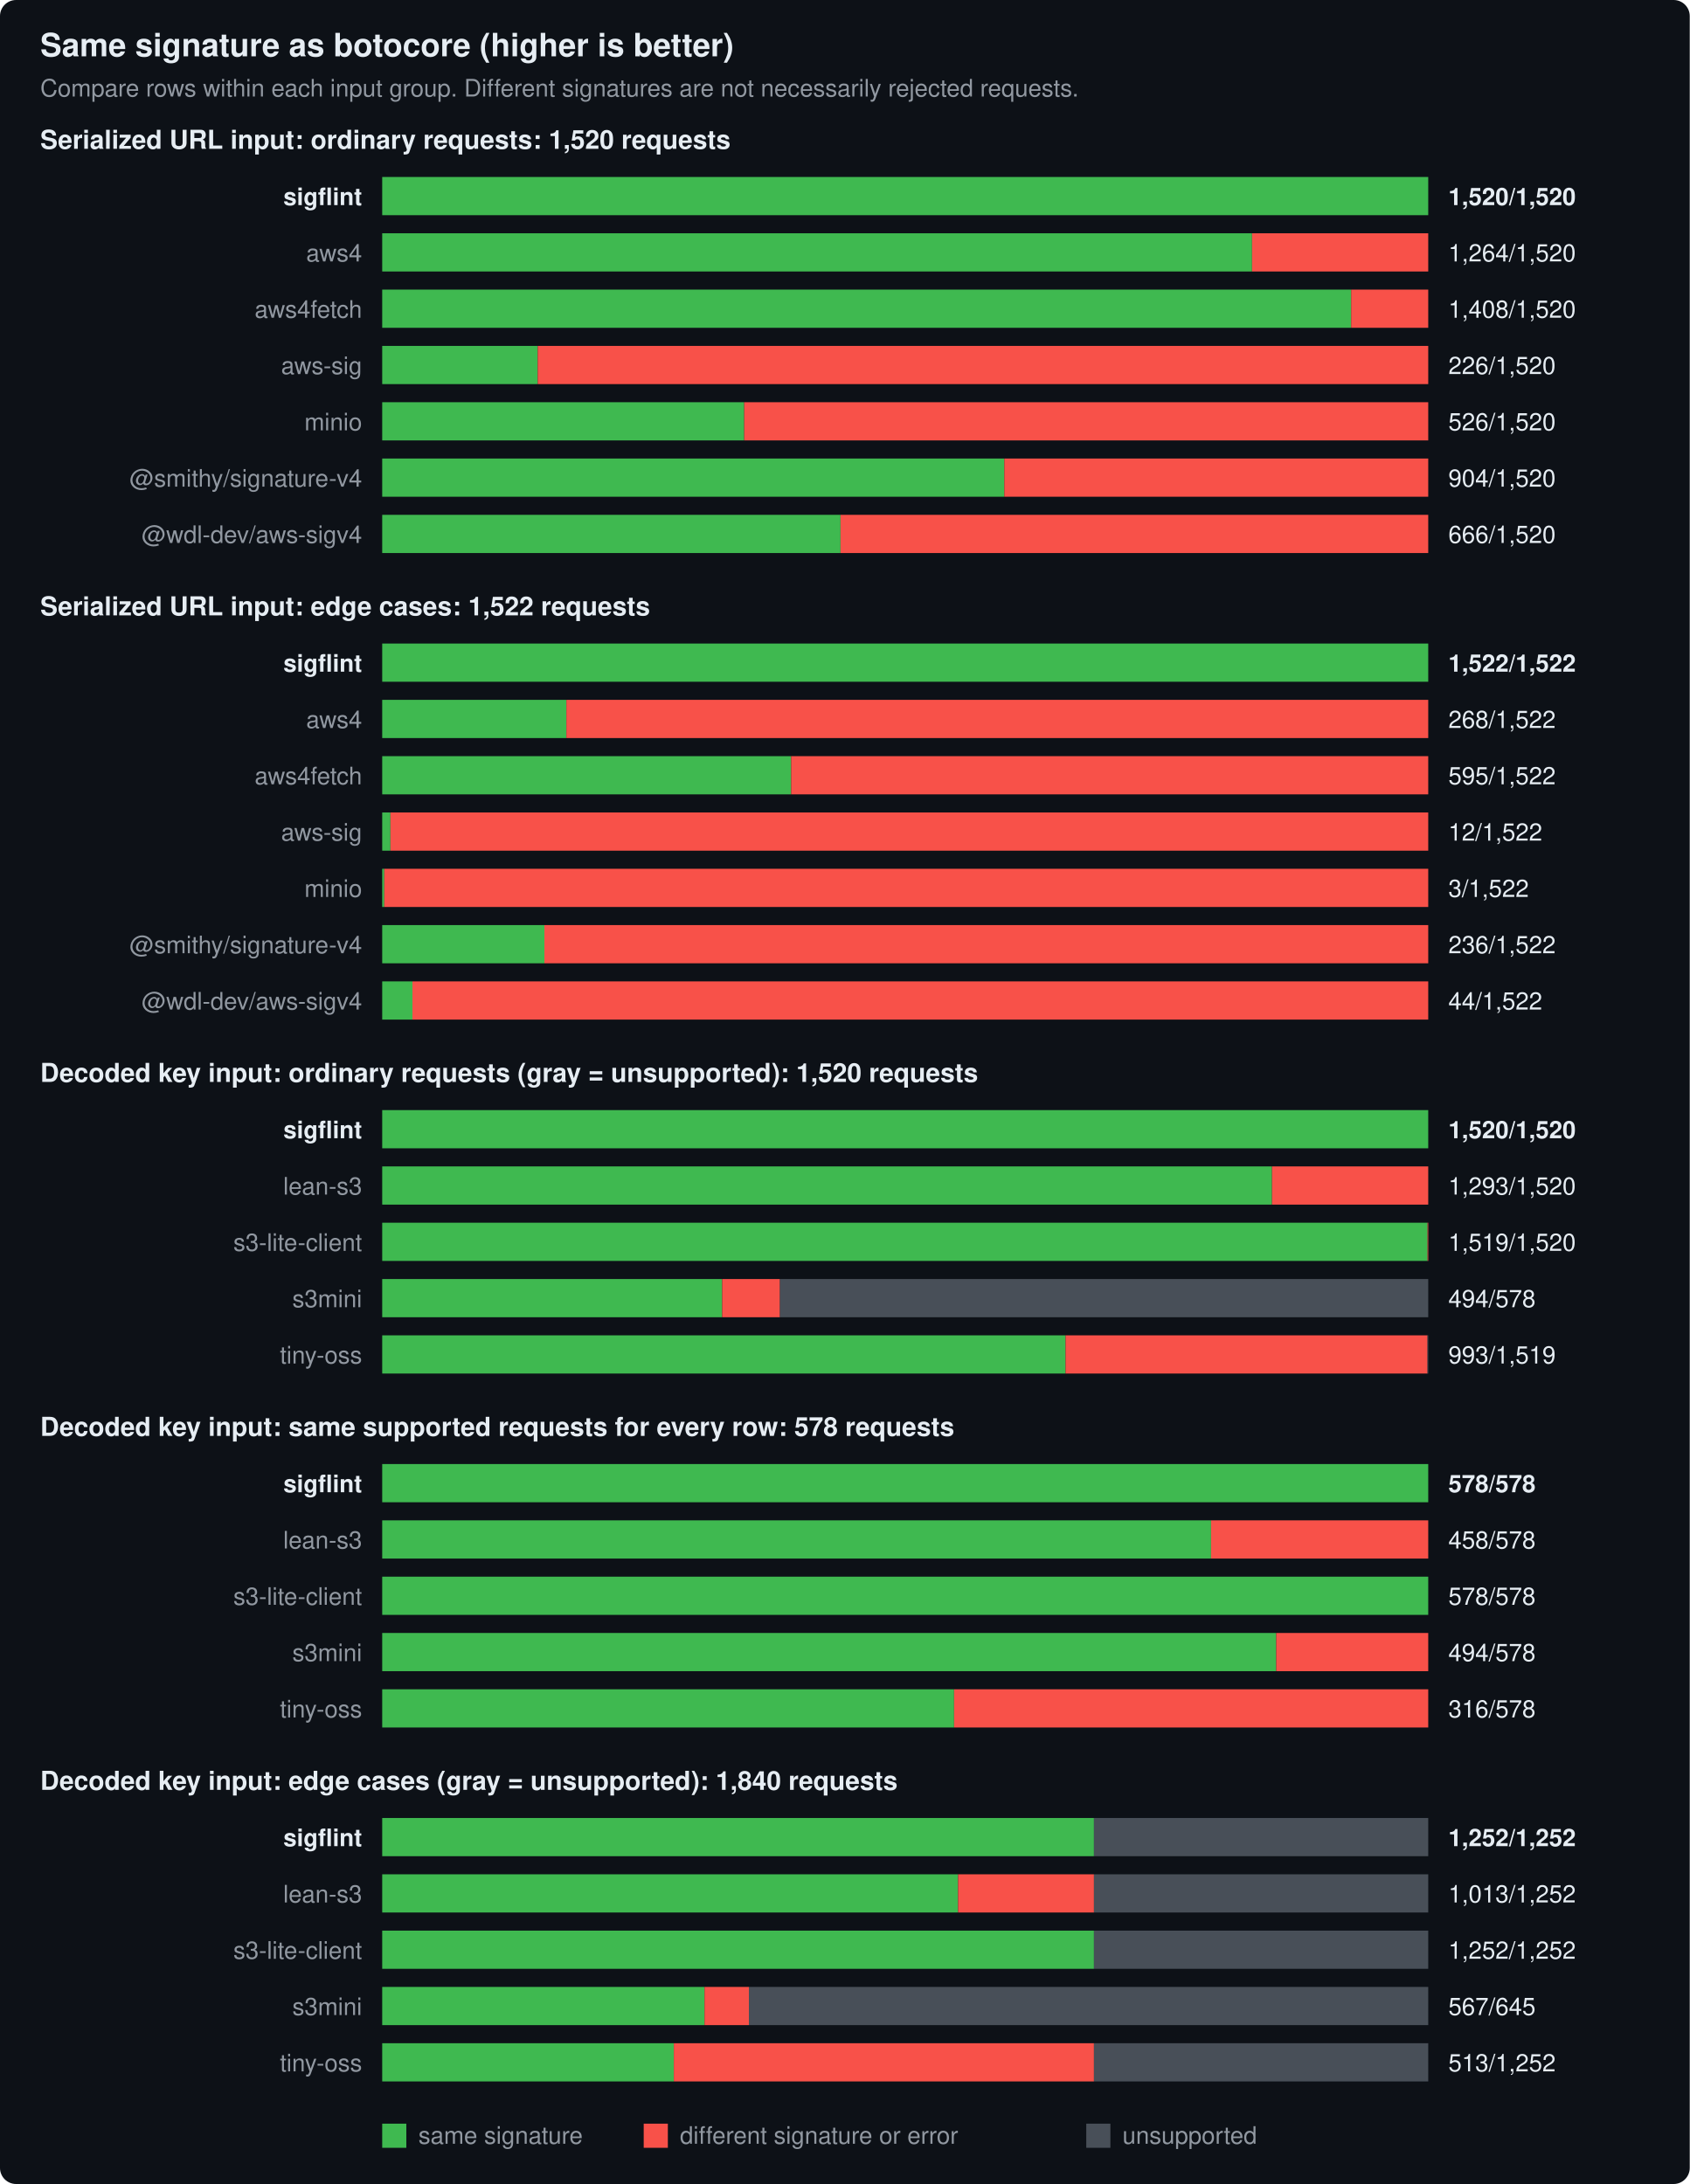
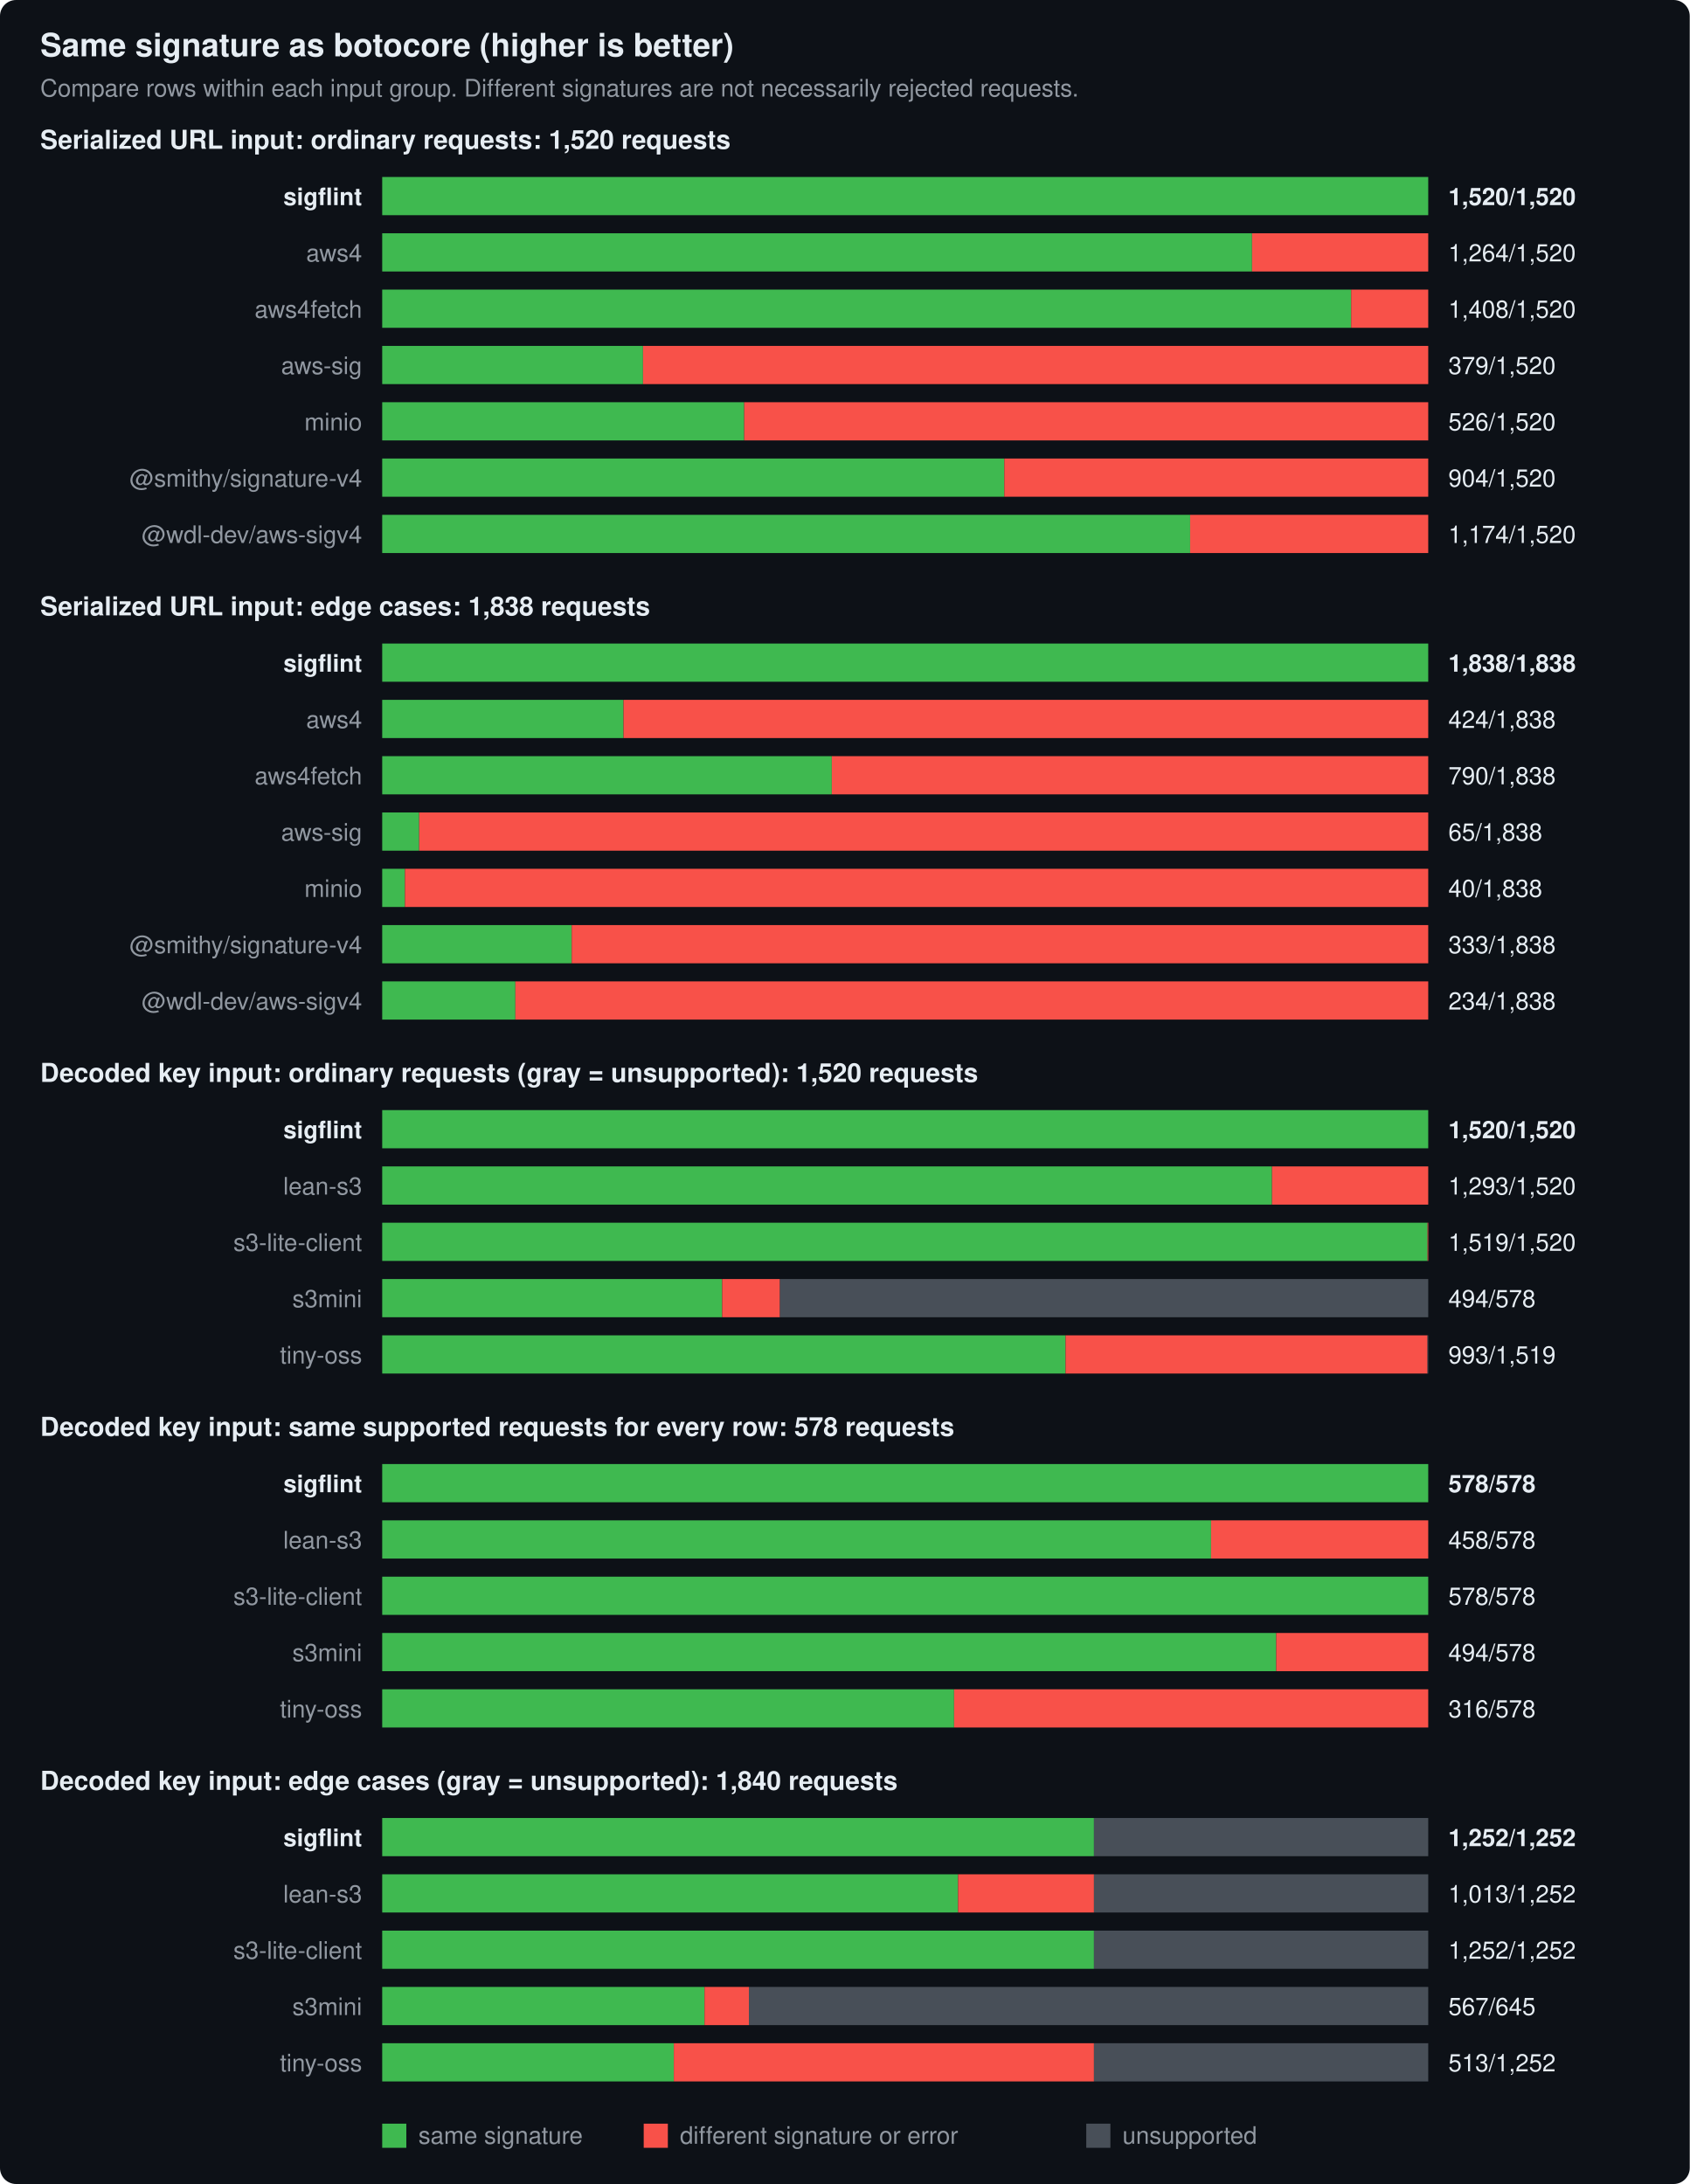
<svg xmlns="http://www.w3.org/2000/svg" width="840" height="1086" viewBox="0 0 840 1086" role="img" aria-labelledby="t d" font-family="-apple-system,BlinkMacSystemFont,'Segoe UI',Helvetica,Arial,sans-serif">
  <rect width="840" height="1086" rx="8" fill="#0d1117" />
  <text x="20" y="28" font-size="16" fill="#e6edf3" text-anchor="start" font-weight="600">Same signature as botocore (higher is better)</text>
  <text x="20" y="48" font-size="12" fill="#9198a1" text-anchor="start" font-weight="400">Compare rows within each input group. Different signatures are not necessarily rejected requests.</text>
  <text x="20" y="74" font-size="13" fill="#e6edf3" text-anchor="start" font-weight="600">Serialized URL input: ordinary requests: 1,520 requests</text>
  <text x="180" y="102" font-size="12" fill="#e6edf3" text-anchor="end" font-weight="700">sigflint</text>
  <rect x="190" y="88" width="520" height="19" fill="#3fb950" />
  <text x="720" y="102" font-size="12" fill="#e6edf3" text-anchor="start" font-weight="700">1,520/1,520</text>
  <text x="180" y="130" font-size="12" fill="#9198a1" text-anchor="end" font-weight="400">aws4</text>
  <rect x="190" y="116" width="432.421" height="19" fill="#3fb950" />
  <rect x="622.421" y="116" width="87.579" height="19" fill="#f85149" />
  <text x="720" y="130" font-size="12" fill="#e6edf3" text-anchor="start" font-weight="400">1,264/1,520</text>
  <text x="180" y="158" font-size="12" fill="#9198a1" text-anchor="end" font-weight="400">aws4fetch</text>
  <rect x="190" y="144" width="481.684" height="19" fill="#3fb950" />
  <rect x="671.684" y="144" width="38.316" height="19" fill="#f85149" />
  <text x="720" y="158" font-size="12" fill="#e6edf3" text-anchor="start" font-weight="400">1,408/1,520</text>
  <text x="180" y="186" font-size="12" fill="#9198a1" text-anchor="end" font-weight="400">aws-sig</text>
-   <rect x="190" y="172" width="77.316" height="19" fill="#3fb950" />
-   <rect x="267.316" y="172" width="442.684" height="19" fill="#f85149" />
-   <text x="720" y="186" font-size="12" fill="#e6edf3" text-anchor="start" font-weight="400">226/1,520</text>
+   <rect x="190" y="172" width="129.658" height="19" fill="#3fb950" />
+   <rect x="319.658" y="172" width="390.342" height="19" fill="#f85149" />
+   <text x="720" y="186" font-size="12" fill="#e6edf3" text-anchor="start" font-weight="400">379/1,520</text>
  <text x="180" y="214" font-size="12" fill="#9198a1" text-anchor="end" font-weight="400">minio</text>
  <rect x="190" y="200" width="179.947" height="19" fill="#3fb950" />
  <rect x="369.947" y="200" width="340.053" height="19" fill="#f85149" />
  <text x="720" y="214" font-size="12" fill="#e6edf3" text-anchor="start" font-weight="400">526/1,520</text>
  <text x="180" y="242" font-size="12" fill="#9198a1" text-anchor="end" font-weight="400">@smithy/signature-v4</text>
  <rect x="190" y="228" width="309.263" height="19" fill="#3fb950" />
  <rect x="499.263" y="228" width="210.737" height="19" fill="#f85149" />
  <text x="720" y="242" font-size="12" fill="#e6edf3" text-anchor="start" font-weight="400">904/1,520</text>
  <text x="180" y="270" font-size="12" fill="#9198a1" text-anchor="end" font-weight="400">@wdl-dev/aws-sigv4</text>
-   <rect x="190" y="256" width="227.842" height="19" fill="#3fb950" />
-   <rect x="417.842" y="256" width="292.158" height="19" fill="#f85149" />
-   <text x="720" y="270" font-size="12" fill="#e6edf3" text-anchor="start" font-weight="400">666/1,520</text>
-   <text x="20" y="306" font-size="13" fill="#e6edf3" text-anchor="start" font-weight="600">Serialized URL input: edge cases: 1,522 requests</text>
+   <rect x="190" y="256" width="401.632" height="19" fill="#3fb950" />
+   <rect x="591.632" y="256" width="118.368" height="19" fill="#f85149" />
+   <text x="720" y="270" font-size="12" fill="#e6edf3" text-anchor="start" font-weight="400">1,174/1,520</text>
+   <text x="20" y="306" font-size="13" fill="#e6edf3" text-anchor="start" font-weight="600">Serialized URL input: edge cases: 1,838 requests</text>
  <text x="180" y="334" font-size="12" fill="#e6edf3" text-anchor="end" font-weight="700">sigflint</text>
  <rect x="190" y="320" width="520" height="19" fill="#3fb950" />
-   <text x="720" y="334" font-size="12" fill="#e6edf3" text-anchor="start" font-weight="700">1,522/1,522</text>
+   <text x="720" y="334" font-size="12" fill="#e6edf3" text-anchor="start" font-weight="700">1,838/1,838</text>
  <text x="180" y="362" font-size="12" fill="#9198a1" text-anchor="end" font-weight="400">aws4</text>
-   <rect x="190" y="348" width="91.564" height="19" fill="#3fb950" />
-   <rect x="281.564" y="348" width="428.436" height="19" fill="#f85149" />
-   <text x="720" y="362" font-size="12" fill="#e6edf3" text-anchor="start" font-weight="400">268/1,522</text>
+   <rect x="190" y="348" width="119.956" height="19" fill="#3fb950" />
+   <rect x="309.956" y="348" width="400.044" height="19" fill="#f85149" />
+   <text x="720" y="362" font-size="12" fill="#e6edf3" text-anchor="start" font-weight="400">424/1,838</text>
  <text x="180" y="390" font-size="12" fill="#9198a1" text-anchor="end" font-weight="400">aws4fetch</text>
-   <rect x="190" y="376" width="203.285" height="19" fill="#3fb950" />
-   <rect x="393.285" y="376" width="316.715" height="19" fill="#f85149" />
-   <text x="720" y="390" font-size="12" fill="#e6edf3" text-anchor="start" font-weight="400">595/1,522</text>
+   <rect x="190" y="376" width="223.504" height="19" fill="#3fb950" />
+   <rect x="413.504" y="376" width="296.496" height="19" fill="#f85149" />
+   <text x="720" y="390" font-size="12" fill="#e6edf3" text-anchor="start" font-weight="400">790/1,838</text>
  <text x="180" y="418" font-size="12" fill="#9198a1" text-anchor="end" font-weight="400">aws-sig</text>
-   <rect x="190" y="404" width="4.1" height="19" fill="#3fb950" />
-   <rect x="194.1" y="404" width="515.9" height="19" fill="#f85149" />
-   <text x="720" y="418" font-size="12" fill="#e6edf3" text-anchor="start" font-weight="400">12/1,522</text>
+   <rect x="190" y="404" width="18.39" height="19" fill="#3fb950" />
+   <rect x="208.39" y="404" width="501.61" height="19" fill="#f85149" />
+   <text x="720" y="418" font-size="12" fill="#e6edf3" text-anchor="start" font-weight="400">65/1,838</text>
  <text x="180" y="446" font-size="12" fill="#9198a1" text-anchor="end" font-weight="400">minio</text>
-   <rect x="190" y="432" width="1.025" height="19" fill="#3fb950" />
-   <rect x="191.025" y="432" width="518.975" height="19" fill="#f85149" />
-   <text x="720" y="446" font-size="12" fill="#e6edf3" text-anchor="start" font-weight="400">3/1,522</text>
+   <rect x="190" y="432" width="11.317" height="19" fill="#3fb950" />
+   <rect x="201.317" y="432" width="508.683" height="19" fill="#f85149" />
+   <text x="720" y="446" font-size="12" fill="#e6edf3" text-anchor="start" font-weight="400">40/1,838</text>
  <text x="180" y="474" font-size="12" fill="#9198a1" text-anchor="end" font-weight="400">@smithy/signature-v4</text>
-   <rect x="190" y="460" width="80.631" height="19" fill="#3fb950" />
-   <rect x="270.631" y="460" width="439.369" height="19" fill="#f85149" />
-   <text x="720" y="474" font-size="12" fill="#e6edf3" text-anchor="start" font-weight="400">236/1,522</text>
+   <rect x="190" y="460" width="94.211" height="19" fill="#3fb950" />
+   <rect x="284.211" y="460" width="425.789" height="19" fill="#f85149" />
+   <text x="720" y="474" font-size="12" fill="#e6edf3" text-anchor="start" font-weight="400">333/1,838</text>
  <text x="180" y="502" font-size="12" fill="#9198a1" text-anchor="end" font-weight="400">@wdl-dev/aws-sigv4</text>
-   <rect x="190" y="488" width="15.033" height="19" fill="#3fb950" />
-   <rect x="205.033" y="488" width="504.967" height="19" fill="#f85149" />
-   <text x="720" y="502" font-size="12" fill="#e6edf3" text-anchor="start" font-weight="400">44/1,522</text>
+   <rect x="190" y="488" width="66.202" height="19" fill="#3fb950" />
+   <rect x="256.202" y="488" width="453.798" height="19" fill="#f85149" />
+   <text x="720" y="502" font-size="12" fill="#e6edf3" text-anchor="start" font-weight="400">234/1,838</text>
  <text x="20" y="538" font-size="13" fill="#e6edf3" text-anchor="start" font-weight="600">Decoded key input: ordinary requests (gray = unsupported): 1,520 requests</text>
  <text x="180" y="566" font-size="12" fill="#e6edf3" text-anchor="end" font-weight="700">sigflint</text>
  <rect x="190" y="552" width="520" height="19" fill="#3fb950" />
  <text x="720" y="566" font-size="12" fill="#e6edf3" text-anchor="start" font-weight="700">1,520/1,520</text>
  <text x="180" y="594" font-size="12" fill="#9198a1" text-anchor="end" font-weight="400">lean-s3</text>
  <rect x="190" y="580" width="442.342" height="19" fill="#3fb950" />
  <rect x="632.342" y="580" width="77.658" height="19" fill="#f85149" />
  <text x="720" y="594" font-size="12" fill="#e6edf3" text-anchor="start" font-weight="400">1,293/1,520</text>
  <text x="180" y="622" font-size="12" fill="#9198a1" text-anchor="end" font-weight="400">s3-lite-client</text>
  <rect x="190" y="608" width="519.658" height="19" fill="#3fb950" />
  <rect x="709.658" y="608" width="0.342" height="19" fill="#f85149" />
  <text x="720" y="622" font-size="12" fill="#e6edf3" text-anchor="start" font-weight="400">1,519/1,520</text>
  <text x="180" y="650" font-size="12" fill="#9198a1" text-anchor="end" font-weight="400">s3mini</text>
  <rect x="190" y="636" width="169" height="19" fill="#3fb950" />
  <rect x="359" y="636" width="28.737" height="19" fill="#f85149" />
  <rect x="387.737" y="636" width="322.263" height="19" fill="#484f58" />
  <text x="720" y="650" font-size="12" fill="#e6edf3" text-anchor="start" font-weight="400">494/578</text>
  <text x="180" y="678" font-size="12" fill="#9198a1" text-anchor="end" font-weight="400">tiny-oss</text>
  <rect x="190" y="664" width="339.711" height="19" fill="#3fb950" />
  <rect x="529.711" y="664" width="179.947" height="19" fill="#f85149" />
  <rect x="709.658" y="664" width="0.342" height="19" fill="#484f58" />
  <text x="720" y="678" font-size="12" fill="#e6edf3" text-anchor="start" font-weight="400">993/1,519</text>
  <text x="20" y="714" font-size="13" fill="#e6edf3" text-anchor="start" font-weight="600">Decoded key input: same supported requests for every row: 578 requests</text>
  <text x="180" y="742" font-size="12" fill="#e6edf3" text-anchor="end" font-weight="700">sigflint</text>
  <rect x="190" y="728" width="520" height="19" fill="#3fb950" />
  <text x="720" y="742" font-size="12" fill="#e6edf3" text-anchor="start" font-weight="700">578/578</text>
  <text x="180" y="770" font-size="12" fill="#9198a1" text-anchor="end" font-weight="400">lean-s3</text>
  <rect x="190" y="756" width="412.042" height="19" fill="#3fb950" />
  <rect x="602.042" y="756" width="107.958" height="19" fill="#f85149" />
  <text x="720" y="770" font-size="12" fill="#e6edf3" text-anchor="start" font-weight="400">458/578</text>
  <text x="180" y="798" font-size="12" fill="#9198a1" text-anchor="end" font-weight="400">s3-lite-client</text>
  <rect x="190" y="784" width="520" height="19" fill="#3fb950" />
  <text x="720" y="798" font-size="12" fill="#e6edf3" text-anchor="start" font-weight="400">578/578</text>
  <text x="180" y="826" font-size="12" fill="#9198a1" text-anchor="end" font-weight="400">s3mini</text>
  <rect x="190" y="812" width="444.429" height="19" fill="#3fb950" />
  <rect x="634.429" y="812" width="75.571" height="19" fill="#f85149" />
  <text x="720" y="826" font-size="12" fill="#e6edf3" text-anchor="start" font-weight="400">494/578</text>
  <text x="180" y="854" font-size="12" fill="#9198a1" text-anchor="end" font-weight="400">tiny-oss</text>
  <rect x="190" y="840" width="284.291" height="19" fill="#3fb950" />
  <rect x="474.291" y="840" width="235.709" height="19" fill="#f85149" />
  <text x="720" y="854" font-size="12" fill="#e6edf3" text-anchor="start" font-weight="400">316/578</text>
  <text x="20" y="890" font-size="13" fill="#e6edf3" text-anchor="start" font-weight="600">Decoded key input: edge cases (gray = unsupported): 1,840 requests</text>
  <text x="180" y="918" font-size="12" fill="#e6edf3" text-anchor="end" font-weight="700">sigflint</text>
  <rect x="190" y="904" width="353.826" height="19" fill="#3fb950" />
  <rect x="543.826" y="904" width="166.174" height="19" fill="#484f58" />
  <text x="720" y="918" font-size="12" fill="#e6edf3" text-anchor="start" font-weight="700">1,252/1,252</text>
  <text x="180" y="946" font-size="12" fill="#9198a1" text-anchor="end" font-weight="400">lean-s3</text>
  <rect x="190" y="932" width="286.283" height="19" fill="#3fb950" />
  <rect x="476.283" y="932" width="67.543" height="19" fill="#f85149" />
  <rect x="543.826" y="932" width="166.174" height="19" fill="#484f58" />
  <text x="720" y="946" font-size="12" fill="#e6edf3" text-anchor="start" font-weight="400">1,013/1,252</text>
  <text x="180" y="974" font-size="12" fill="#9198a1" text-anchor="end" font-weight="400">s3-lite-client</text>
  <rect x="190" y="960" width="353.826" height="19" fill="#3fb950" />
  <rect x="543.826" y="960" width="166.174" height="19" fill="#484f58" />
  <text x="720" y="974" font-size="12" fill="#e6edf3" text-anchor="start" font-weight="400">1,252/1,252</text>
  <text x="180" y="1002" font-size="12" fill="#9198a1" text-anchor="end" font-weight="400">s3mini</text>
  <rect x="190" y="988" width="160.239" height="19" fill="#3fb950" />
  <rect x="350.239" y="988" width="22.043" height="19" fill="#f85149" />
  <rect x="372.283" y="988" width="337.717" height="19" fill="#484f58" />
  <text x="720" y="1002" font-size="12" fill="#e6edf3" text-anchor="start" font-weight="400">567/645</text>
  <text x="180" y="1030" font-size="12" fill="#9198a1" text-anchor="end" font-weight="400">tiny-oss</text>
  <rect x="190" y="1016" width="144.978" height="19" fill="#3fb950" />
  <rect x="334.978" y="1016" width="208.848" height="19" fill="#f85149" />
  <rect x="543.826" y="1016" width="166.174" height="19" fill="#484f58" />
  <text x="720" y="1030" font-size="12" fill="#e6edf3" text-anchor="start" font-weight="400">513/1,252</text>
  <rect x="190" y="1056" width="12" height="12" fill="#3fb950" />
  <text x="208" y="1066" font-size="12" fill="#9198a1" text-anchor="start" font-weight="400">same signature</text>
  <rect x="320" y="1056" width="12" height="12" fill="#f85149" />
  <text x="338" y="1066" font-size="12" fill="#9198a1" text-anchor="start" font-weight="400">different signature or error</text>
  <rect x="540" y="1056" width="12" height="12" fill="#484f58" />
  <text x="558" y="1066" font-size="12" fill="#9198a1" text-anchor="start" font-weight="400">unsupported</text>
</svg>
